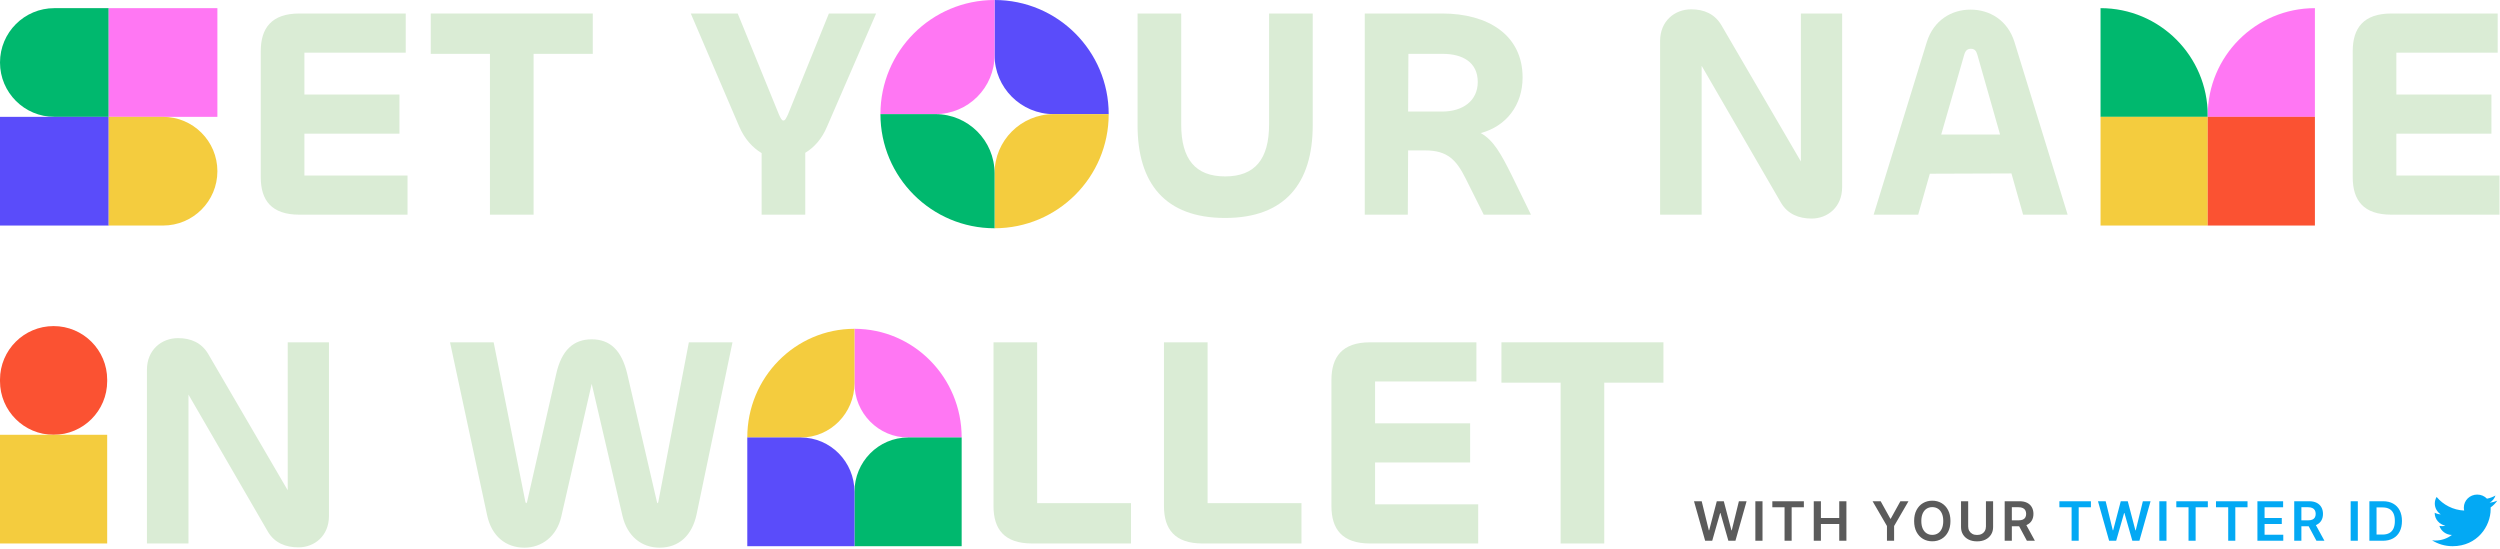
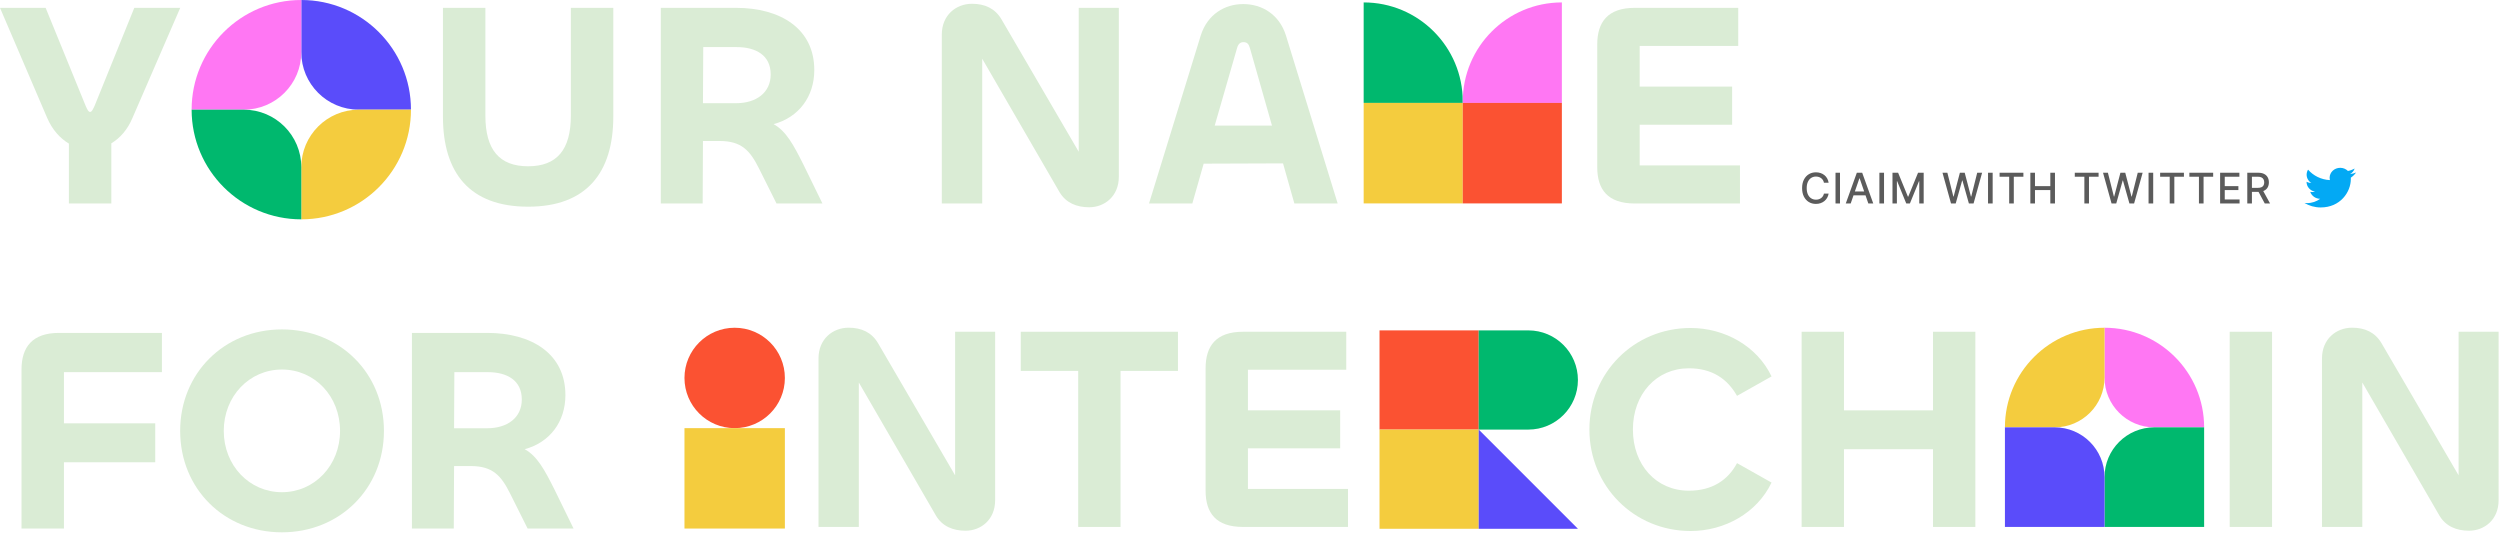
- <svg xmlns="http://www.w3.org/2000/svg" width="920" height="202" viewBox="0 0 920 202" fill="none">
-   <path d="M149.971 79V64.59H112.021V49.19H147.001V34.78H112.021V19.38H149.311V4.97H110.151C99.921 4.97 95.961 10.36 95.961 18.83V65.25C95.961 73.72 99.921 79 110.151 79H149.971Z" fill="#DAECD5" />
-   <path d="M218.139 4.97H158.519V19.82H180.299V79H196.359V19.82H218.139V4.97Z" fill="#DAECD5" />
-   <path d="M272.027 46.55C274.007 51.17 276.977 54.36 280.277 56.34V79H296.337V56.23C299.637 54.25 302.497 51.06 304.367 46.55L322.407 4.97H305.027L289.957 42.15C289.297 43.47 288.967 44.35 288.307 44.35C287.647 44.35 287.317 43.58 286.657 42.15L271.477 4.97H254.207L272.027 46.55Z" fill="#DAECD5" />
-   <path d="M450.853 80.21C472.853 80.21 483.083 67.45 483.083 46.11V4.97H467.023V45.78C467.023 58.65 461.743 64.92 450.853 64.92C439.963 64.92 434.683 58.65 434.683 45.78V4.97H418.623V46.11C418.623 67.45 428.743 80.21 450.853 80.21Z" fill="#DAECD5" />
-   <path d="M518.075 79L518.185 55.35H524.455C532.815 55.35 536.005 58.98 539.415 65.8L546.015 79H563.395L556.245 64.37C552.395 56.67 549.645 51.61 544.915 48.97C554.375 46.44 560.315 38.63 560.315 28.51C560.315 12.78 547.445 4.97 530.725 4.97H502.235V79H518.075ZM530.945 19.82C538.205 19.82 543.815 22.9 543.815 30.16C543.815 37.09 538.315 41.05 530.725 41.05H518.185L518.295 19.82H530.945Z" fill="#DAECD5" />
-   <path d="M626.206 79V24.22L655.466 74.71C657.886 78.78 661.956 80.43 666.686 80.43C672.516 80.43 677.906 76.25 677.906 68.88V4.97H662.726V59.42L633.466 9.26C631.046 5.19 627.196 3.43 622.356 3.43C616.306 3.43 610.916 7.72 610.916 15.09V79H626.206Z" fill="#DAECD5" />
-   <path d="M689.501 79H705.891L710.181 63.93L740.211 63.82L744.501 79H760.891L741.311 15.42C738.781 7.39 732.181 3.54 725.141 3.54C718.211 3.54 711.611 7.39 709.081 15.42L689.501 79ZM722.831 20.15C723.271 18.61 724.041 17.95 725.251 17.95C726.571 17.95 727.231 18.61 727.671 20.15L736.031 49.52H714.361L722.831 20.15Z" fill="#DAECD5" />
-   <path d="M919.812 79V64.59H881.862V49.19H916.842V34.78H881.862V19.38H919.152V4.97H879.992C869.762 4.97 865.802 10.36 865.802 18.83V65.25C865.802 73.72 869.762 79 879.992 79H919.812Z" fill="#DAECD5" />
-   <path d="M69.361 200V145.22L98.621 195.71C101.041 199.78 105.111 201.43 109.841 201.43C115.671 201.43 121.061 197.25 121.061 189.88V125.97H105.881V180.42L76.621 130.26C74.201 126.19 70.351 124.43 65.511 124.43C59.461 124.43 54.071 128.72 54.071 136.09V200H69.361Z" fill="#DAECD5" />
-   <path d="M179.247 189.55C180.897 197.36 186.177 201.54 192.997 201.54C199.377 201.54 204.877 197.36 206.527 190.21L217.747 141.26L229.077 189.88C230.837 197.36 236.117 201.54 242.717 201.54C249.867 201.54 254.707 197.03 256.357 189.22L269.557 125.97H253.497L242.277 184.6C242.167 184.93 242.167 185.15 242.057 185.15C241.837 185.15 241.837 185.04 241.727 184.6L230.837 137.63C228.747 128.72 224.347 124.87 217.747 124.87C211.147 124.87 206.637 128.72 204.657 137.74L193.987 184.6C193.877 185.04 193.767 185.15 193.657 185.15C193.547 185.15 193.437 185.04 193.327 184.6L181.667 125.97H165.607L179.247 189.55Z" fill="#DAECD5" />
-   <path d="M381.671 125.97H365.611V186.25C365.611 194.72 369.571 200 379.801 200H416.211V185.15H381.671V125.97Z" fill="#DAECD5" />
-   <path d="M444.399 125.97H428.339V186.25C428.339 194.72 432.299 200 442.529 200H478.939V185.15H444.399V125.97Z" fill="#DAECD5" />
-   <path d="M543.978 200V185.59H506.028V170.19H541.008V155.78H506.028V140.38H543.318V125.97H504.158C493.928 125.97 489.968 131.36 489.968 139.83V186.25C489.968 194.72 493.928 200 504.158 200H543.978Z" fill="#DAECD5" />
-   <path d="M612.146 125.97H552.526V140.82H574.306V200H590.366V140.82H612.146V125.97Z" fill="#DAECD5" />
-   <rect y="120" width="39.443" height="40" rx="19.721" fill="#FB5232" />
-   <rect y="160" width="39.443" height="40" fill="#F4CC3E" />
-   <path d="M773 3C794.784 3 812.444 20.66 812.444 42.444V43.001H773V3Z" fill="#00B86E" />
-   <path d="M812.445 42.444C812.445 20.66 830.105 3 851.889 3V43.001H812.445V42.444Z" fill="#FF77F3" />
-   <rect x="773" y="42.997" width="39.444" height="40.001" fill="#F4CC3E" />
-   <rect x="812.445" y="42.997" width="39.444" height="40.001" fill="#FB5232" />
-   <path d="M314.448 121C336.233 121 353.893 138.91 353.893 161.002H334.17C323.278 161.002 314.448 152.048 314.448 141.001V121Z" fill="#FF77F3" />
-   <path d="M314.448 180.999C314.448 169.953 323.278 160.998 334.17 160.998H353.893V201.001H314.448V180.999Z" fill="#00B86E" />
-   <path d="M275 161.002C275 138.91 292.66 121 314.445 121V141.001C314.445 152.048 305.615 161.002 294.722 161.002H275Z" fill="#F4CC3E" />
-   <path d="M275 160.998H294.722C305.615 160.998 314.445 169.953 314.445 180.999V201.001H275V160.998Z" fill="#5A4CFA" />
-   <path d="M408 42C408 18.804 389.196 0 366 0V20.25C366 32.262 375.738 42 387.75 42H408Z" fill="#5A4CFA" />
-   <path d="M408 42C408 65.196 389.196 84 366 84V63.75C366 51.738 375.738 42 387.75 42H408Z" fill="#F4CC3E" />
-   <path d="M324 42C324 18.804 342.804 0 366 0V20.25C366 32.262 356.262 42 344.25 42H324Z" fill="#FF77F3" />
-   <path d="M324 42C324 65.196 342.804 84 366 84V63.75C366 51.738 356.262 42 344.25 42H324Z" fill="#00B86E" />
-   <path d="M0 23C0 11.954 8.954 3 20 3H40V43H20C8.954 43 0 34.046 0 23Z" fill="#00B86E" />
-   <path d="M0 43H40V83H0V43Z" fill="#5A4CFA" />
-   <rect x="40" y="3" width="40" height="40" fill="#FF77F3" />
-   <path d="M40 43H60C71.046 43 80 51.954 80 63C80 74.046 71.046 83 60 83H40V43Z" fill="#F4CC3E" />
-   <path d="M627.496 199L623.391 184.455H626.224L628.845 195.143H628.98L631.778 184.455H634.357L637.162 195.151H637.29L639.911 184.455H642.744L638.639 199H636.04L633.128 188.794H633.014L630.095 199H627.496ZM648.606 184.455V199H645.971V184.455H648.606ZM652.22 186.663V184.455H663.826V186.663H659.33V199H656.716V186.663H652.22ZM667.463 199V184.455H670.098V190.612H676.838V184.455H679.48V199H676.838V192.821H670.098V199H667.463ZM689.112 184.455H692.088L695.646 190.889H695.788L699.347 184.455H702.322L697.031 193.574V199H694.403V193.574L689.112 184.455ZM717.765 191.727C717.765 193.295 717.472 194.637 716.885 195.754C716.302 196.867 715.507 197.719 714.498 198.311C713.495 198.903 712.356 199.199 711.082 199.199C709.809 199.199 708.667 198.903 707.659 198.311C706.655 197.714 705.86 196.86 705.273 195.747C704.69 194.63 704.399 193.29 704.399 191.727C704.399 190.16 704.69 188.82 705.273 187.707C705.86 186.59 706.655 185.735 707.659 185.143C708.667 184.552 709.809 184.256 711.082 184.256C712.356 184.256 713.495 184.552 714.498 185.143C715.507 185.735 716.302 186.59 716.885 187.707C717.472 188.82 717.765 190.16 717.765 191.727ZM715.116 191.727C715.116 190.624 714.943 189.694 714.598 188.936C714.257 188.174 713.783 187.598 713.177 187.21C712.571 186.817 711.873 186.621 711.082 186.621C710.291 186.621 709.593 186.817 708.987 187.21C708.381 187.598 707.905 188.174 707.559 188.936C707.219 189.694 707.048 190.624 707.048 191.727C707.048 192.83 707.219 193.763 707.559 194.526C707.905 195.283 708.381 195.858 708.987 196.251C709.593 196.64 710.291 196.834 711.082 196.834C711.873 196.834 712.571 196.64 713.177 196.251C713.783 195.858 714.257 195.283 714.598 194.526C714.943 193.763 715.116 192.83 715.116 191.727ZM730.826 184.455H733.461V193.957C733.461 194.999 733.214 195.915 732.722 196.706C732.234 197.497 731.548 198.115 730.662 198.56C729.777 199 728.742 199.22 727.559 199.22C726.37 199.22 725.333 199 724.448 198.56C723.562 198.115 722.876 197.497 722.388 196.706C721.9 195.915 721.657 194.999 721.657 193.957V184.455H724.291V193.737C724.291 194.343 724.424 194.883 724.689 195.357C724.959 195.83 725.338 196.202 725.826 196.472C726.313 196.737 726.891 196.869 727.559 196.869C728.226 196.869 728.804 196.737 729.291 196.472C729.784 196.202 730.163 195.83 730.428 195.357C730.693 194.883 730.826 194.343 730.826 193.737V184.455ZM737.724 199V184.455H743.179C744.296 184.455 745.234 184.649 745.992 185.037C746.754 185.425 747.329 185.97 747.717 186.67C748.11 187.366 748.307 188.179 748.307 189.107C748.307 190.039 748.108 190.849 747.71 191.536C747.317 192.217 746.737 192.745 745.97 193.119C745.203 193.489 744.261 193.673 743.144 193.673H739.259V191.486H742.788C743.442 191.486 743.977 191.396 744.394 191.216C744.81 191.031 745.118 190.764 745.317 190.413C745.52 190.058 745.622 189.623 745.622 189.107C745.622 188.59 745.52 188.15 745.317 187.786C745.113 187.416 744.803 187.137 744.386 186.947C743.97 186.753 743.432 186.656 742.774 186.656H740.359V199H737.724ZM745.239 192.409L748.84 199H745.899L742.362 192.409H745.239Z" fill="#5B5B5B" />
-   <path d="M757.854 186.663V184.455H769.459V186.663H764.963V199H762.35V186.663H757.854ZM776.157 199L772.052 184.455H774.886L777.507 195.143H777.642L780.44 184.455H783.018L785.824 195.151H785.951L788.572 184.455H791.406L787.301 199H784.701L781.79 188.794H781.676L778.757 199H776.157ZM797.268 184.455V199H794.633V184.455H797.268ZM800.882 186.663V184.455H812.487V186.663H807.992V199H805.378V186.663H800.882ZM815.485 186.663V184.455H827.09V186.663H822.595V199H819.981V186.663H815.485ZM830.728 199V184.455H840.188V186.663H833.363V190.612H839.698V192.821H833.363V196.791H840.245V199H830.728ZM844.276 199V184.455H849.731C850.848 184.455 851.786 184.649 852.543 185.037C853.305 185.425 853.881 185.97 854.269 186.67C854.662 187.366 854.858 188.179 854.858 189.107C854.858 190.039 854.66 190.849 854.262 191.536C853.869 192.217 853.289 192.745 852.522 193.119C851.755 193.489 850.813 193.673 849.695 193.673H845.81V191.486H849.34C849.993 191.486 850.528 191.396 850.945 191.216C851.362 191.031 851.67 190.764 851.868 190.413C852.072 190.058 852.174 189.623 852.174 189.107C852.174 188.59 852.072 188.15 851.868 187.786C851.665 187.416 851.355 187.137 850.938 186.947C850.521 186.753 849.984 186.656 849.326 186.656H846.911V199H844.276ZM851.79 192.409L855.391 199H852.451L848.914 192.409H851.79ZM867.68 184.455V199H865.045V184.455H867.68ZM876.862 199H871.933V184.455H876.962C878.406 184.455 879.646 184.746 880.683 185.328C881.725 185.906 882.525 186.737 883.084 187.821C883.642 188.905 883.922 190.203 883.922 191.713C883.922 193.228 883.64 194.53 883.077 195.619C882.518 196.708 881.711 197.544 880.655 198.126C879.604 198.709 878.339 199 876.862 199ZM874.568 196.72H876.734C877.747 196.72 878.593 196.536 879.27 196.166C879.947 195.792 880.456 195.236 880.797 194.497C881.138 193.754 881.308 192.826 881.308 191.713C881.308 190.6 881.138 189.677 880.797 188.943C880.456 188.205 879.952 187.653 879.284 187.288C878.621 186.919 877.797 186.734 876.812 186.734H874.568V196.72Z" fill="#03A9F4" />
-   <path d="M919 184.247C918.118 184.631 917.169 184.887 916.169 185.008C917.186 184.414 917.969 183.468 918.336 182.349C917.384 182.898 916.33 183.301 915.208 183.513C914.312 182.579 913.034 182 911.618 182C908.898 182 906.694 184.148 906.694 186.796C906.694 187.171 906.738 187.536 906.822 187.89C902.731 187.688 899.102 185.776 896.674 182.875C896.247 183.584 896.007 184.414 896.007 185.29C896.007 186.955 896.875 188.421 898.197 189.284C897.39 189.26 896.63 189.039 895.965 188.685C895.965 188.7 895.965 188.721 895.965 188.742C895.965 191.068 897.662 193.006 899.913 193.447C899.502 193.557 899.067 193.619 898.619 193.619C898.301 193.619 897.991 193.583 897.691 193.53C898.318 195.432 900.136 196.821 902.289 196.863C900.604 198.147 898.482 198.916 896.174 198.916C895.775 198.916 895.385 198.894 895 198.848C897.18 200.205 899.77 201 902.549 201C911.605 201 916.559 193.691 916.559 187.35C916.559 187.142 916.552 186.935 916.542 186.731C917.509 186.06 918.342 185.214 919 184.247Z" fill="#03A9F4" />
+ <svg xmlns="http://www.w3.org/2000/svg" width="946" height="202" viewBox="0 0 946 202" fill="none">
+   <path d="M691.953 69.148H690.18C690.112 68.769 689.985 68.436 689.8 68.148C689.614 67.86 689.387 67.615 689.118 67.415C688.849 67.214 688.548 67.062 688.214 66.96C687.885 66.858 687.534 66.807 687.163 66.807C686.493 66.807 685.892 66.975 685.362 67.312C684.836 67.65 684.419 68.144 684.112 68.796C683.809 69.447 683.657 70.242 683.657 71.182C683.657 72.129 683.809 72.928 684.112 73.579C684.419 74.231 684.837 74.724 685.368 75.057C685.898 75.39 686.495 75.557 687.157 75.557C687.525 75.557 687.873 75.508 688.203 75.409C688.536 75.307 688.837 75.157 689.106 74.96C689.375 74.763 689.603 74.523 689.788 74.239C689.978 73.951 690.108 73.621 690.18 73.25L691.953 73.256C691.858 73.828 691.675 74.354 691.402 74.835C691.133 75.312 690.786 75.725 690.362 76.074C689.942 76.419 689.461 76.686 688.919 76.875C688.377 77.064 687.786 77.159 687.146 77.159C686.139 77.159 685.241 76.921 684.453 76.443C683.665 75.962 683.044 75.275 682.589 74.381C682.139 73.487 681.913 72.421 681.913 71.182C681.913 69.939 682.14 68.873 682.595 67.983C683.05 67.089 683.671 66.403 684.459 65.926C685.247 65.445 686.142 65.204 687.146 65.204C687.764 65.204 688.339 65.294 688.873 65.472C689.411 65.646 689.894 65.903 690.322 66.244C690.75 66.581 691.104 66.994 691.385 67.483C691.665 67.968 691.854 68.523 691.953 69.148ZM696.256 65.364V77H694.557V65.364H696.256ZM700.301 77H698.437L702.625 65.364H704.653L708.841 77H706.977L703.687 67.477H703.597L700.301 77ZM700.614 72.443H706.659V73.921H700.614V72.443ZM712.917 65.364V77H711.161V65.364H712.917ZM716.114 65.364H718.244L721.949 74.409H722.085L725.79 65.364H727.921V77H726.25V68.579H726.142L722.71 76.983H721.324L717.892 68.574H717.784V77H716.114V65.364ZM738.266 77L735.039 65.364H736.885L739.152 74.375H739.26L741.618 65.364H743.448L745.806 74.381H745.914L748.175 65.364H750.027L746.794 77H745.027L742.578 68.284H742.488L740.039 77H738.266ZM754.024 65.364V77H752.268V65.364H754.024ZM756.647 66.875V65.364H765.652V66.875H762.022V77H760.272V66.875H756.647ZM768.283 77V65.364H770.038V70.421H775.839V65.364H777.601V77H775.839V71.926H770.038V77H768.283ZM785.098 66.875V65.364H794.104V66.875H790.473V77H788.723V66.875H785.098ZM799.012 77L795.785 65.364H797.632L799.899 74.375H800.007L802.364 65.364H804.194L806.552 74.381H806.66L808.921 65.364H810.774L807.541 77H805.774L803.325 68.284H803.234L800.785 77H799.012ZM814.77 65.364V77H813.014V65.364H814.77ZM817.393 66.875V65.364H826.399V66.875H822.768V77H821.018V66.875H817.393ZM828.455 66.875V65.364H837.461V66.875H833.83V77H832.08V66.875H828.455ZM840.091 77V65.364H847.386V66.875H841.846V70.421H847.005V71.926H841.846V75.489H847.454V77H840.091ZM850.371 77V65.364H854.519C855.421 65.364 856.169 65.519 856.763 65.829C857.362 66.14 857.809 66.57 858.104 67.119C858.4 67.665 858.547 68.296 858.547 69.011C858.547 69.724 858.398 70.35 858.099 70.892C857.803 71.43 857.356 71.849 856.758 72.148C856.163 72.447 855.415 72.597 854.513 72.597H851.371V71.085H854.354C854.922 71.085 855.385 71.004 855.741 70.841C856.1 70.678 856.364 70.441 856.53 70.131C856.697 69.82 856.78 69.447 856.78 69.011C856.78 68.572 856.695 68.191 856.525 67.869C856.358 67.547 856.095 67.301 855.735 67.131C855.379 66.956 854.911 66.869 854.332 66.869H852.127V77H850.371ZM856.116 71.75L858.991 77H856.991L854.172 71.75H856.116Z" fill="#5B5B5B" />
+   <path d="M891.544 65.274C890.826 65.577 890.054 65.779 889.24 65.875C890.067 65.406 890.704 64.659 891.003 63.776C890.229 64.209 889.37 64.527 888.457 64.694C887.728 63.957 886.688 63.5 885.535 63.5C883.322 63.5 881.527 65.195 881.527 67.286C881.527 67.582 881.564 67.87 881.632 68.15C878.302 67.991 875.348 66.481 873.372 64.191C873.025 64.751 872.83 65.406 872.83 66.098C872.83 67.412 873.535 68.569 874.612 69.251C873.955 69.232 873.336 69.057 872.795 68.778C872.795 68.789 872.795 68.806 872.795 68.822C872.795 70.659 874.177 72.189 876.008 72.537C875.674 72.624 875.32 72.673 874.955 72.673C874.697 72.673 874.444 72.645 874.2 72.603C874.71 74.104 876.19 75.201 877.943 75.234C876.571 76.247 874.844 76.855 872.965 76.855C872.641 76.855 872.323 76.837 872.01 76.801C873.785 77.872 875.892 78.5 878.154 78.5C885.525 78.5 889.557 72.73 889.557 67.724C889.557 67.56 889.551 67.396 889.543 67.235C890.33 66.705 891.008 66.037 891.544 65.274Z" fill="#03A9F4" />
+   <path d="M516.01 0.916C536.72 0.916 553.509 17.705 553.509 38.415V38.945H516.01V0.916Z" fill="#00B86E" />
+   <path d="M553.511 38.415C553.511 17.705 570.3 0.916 591.01 0.916V38.945H553.511V38.415Z" fill="#FF77F3" />
+   <rect x="516.01" y="38.941" width="37.499" height="38.029" fill="#F4CC3E" />
+   <rect x="553.511" y="38.941" width="37.499" height="38.029" fill="#FB5232" />
+   <path d="M155.51 41.5C155.51 18.58 136.93 0 114.01 0V19.75C114.01 31.762 123.748 41.5 135.76 41.5H155.51Z" fill="#5A4CFA" />
+   <path d="M155.51 41.5C155.51 64.42 136.93 83 114.01 83V63.25C114.01 51.238 123.748 41.5 135.76 41.5H155.51Z" fill="#F4CC3E" />
+   <path d="M72.51 41.5C72.51 18.58 91.09 0 114.01 0V19.75C114.01 31.762 104.272 41.5 92.26 41.5H72.51Z" fill="#FF77F3" />
+   <path d="M72.51 41.5C72.51 64.42 91.09 83 114.01 83V63.25C114.01 51.238 104.272 41.5 92.26 41.5H72.51Z" fill="#00B86E" />
+   <path d="M17.82 44.55C19.8 49.17 22.77 52.36 26.07 54.34V77H42.13V54.23C45.43 52.25 48.29 49.06 50.16 44.55L68.2 2.97H50.82L35.75 40.15C35.09 41.47 34.76 42.35 34.1 42.35C33.44 42.35 33.11 41.58 32.45 40.15L17.27 2.97H0L17.82 44.55Z" fill="#DAECD5" />
+   <path d="M199.842 78.21C221.842 78.21 232.072 65.45 232.072 44.11V2.97H216.012V43.78C216.012 56.65 210.732 62.92 199.842 62.92C188.952 62.92 183.672 56.65 183.672 43.78V2.97H167.612V44.11C167.612 65.45 177.732 78.21 199.842 78.21Z" fill="#DAECD5" />
+   <path d="M265.889 77L265.999 53.35H272.269C280.629 53.35 283.819 56.98 287.229 63.8L293.829 77H311.209L304.059 62.37C300.209 54.67 297.459 49.61 292.729 46.97C302.189 44.44 308.129 36.63 308.129 26.51C308.129 10.78 295.259 2.97 278.539 2.97H250.049V77H265.889ZM278.759 17.82C286.019 17.82 291.629 20.9 291.629 28.16C291.629 35.09 286.129 39.05 278.539 39.05H265.999L266.109 17.82H278.759Z" fill="#DAECD5" />
+   <path d="M371.668 77V22.22L400.928 72.71C403.348 76.78 407.418 78.43 412.148 78.43C417.978 78.43 423.368 74.25 423.368 66.88V2.97H408.188V57.42L378.928 7.26C376.508 3.19 372.658 1.43 367.818 1.43C361.768 1.43 356.378 5.72 356.378 13.09V77H371.668Z" fill="#DAECD5" />
+   <path d="M434.787 77H451.177L455.467 61.93L485.497 61.82L489.787 77H506.177L486.597 13.42C484.067 5.39 477.467 1.54 470.427 1.54C463.497 1.54 456.897 5.39 454.367 13.42L434.787 77ZM468.117 18.15C468.557 16.61 469.327 15.95 470.537 15.95C471.857 15.95 472.517 16.61 472.957 18.15L481.317 47.52H459.647L468.117 18.15Z" fill="#DAECD5" />
+   <path d="M658.406 77V62.59H620.456V47.19H655.436V32.78H620.456V17.38H657.746V2.97H618.586C608.356 2.97 604.396 8.36 604.396 16.83V63.25C604.396 71.72 608.356 77 618.586 77H658.406Z" fill="#DAECD5" />
+   <path d="M24.2 200V174.92H58.74V160.18H24.2V140.82H61.27V125.97H22.33C12.21 125.97 8.14 131.36 8.14 139.83V200H24.2Z" fill="#DAECD5" />
+   <path d="M106.673 201.43C128.562 201.43 145.283 184.93 145.283 163.04C145.283 141.26 128.673 124.65 106.673 124.65C84.782 124.65 68.172 141.26 68.172 163.04C68.172 184.93 84.782 201.43 106.673 201.43ZM106.673 186.25C94.353 186.25 84.672 176.13 84.672 163.04C84.672 149.95 94.353 139.83 106.673 139.83C119.103 139.83 128.673 149.95 128.673 163.04C128.673 176.13 118.993 186.25 106.673 186.25Z" fill="#DAECD5" />
+   <path d="M171.711 200L171.821 176.35H178.091C186.451 176.35 189.641 179.98 193.051 186.8L199.651 200H217.031L209.881 185.37C206.031 177.67 203.281 172.61 198.551 169.97C208.011 167.44 213.951 159.63 213.951 149.51C213.951 133.78 201.081 125.97 184.361 125.97H155.871V200H171.711ZM184.581 140.82C191.841 140.82 197.451 143.9 197.451 151.16C197.451 158.09 191.951 162.05 184.361 162.05H171.821L171.931 140.82H184.581Z" fill="#DAECD5" />
+   <path d="M324.979 199.395V144.742L354.171 195.115C356.585 199.176 360.646 200.822 365.365 200.822C371.182 200.822 376.559 196.651 376.559 189.299V125.536H361.414V179.86L332.222 129.817C329.808 125.756 325.966 124 321.138 124C315.102 124 309.724 128.28 309.724 135.633V199.395H324.979Z" fill="#DAECD5" />
+   <path d="M445.739 125.536H386.257V140.352H407.987V199.395H424.009V140.352H445.739V125.536Z" fill="#DAECD5" />
+   <path d="M510.082 199.395V185.018H472.219V169.654H507.118V155.277H472.219V139.913H509.423V125.536H470.354C460.147 125.536 456.197 130.914 456.197 139.364V185.677C456.197 194.127 460.147 199.395 470.354 199.395H510.082Z" fill="#DAECD5" />
+   <path d="M639.731 200.932C652.571 200.932 664.863 194.127 670.35 182.604L657.29 175.251C653.888 181.616 647.962 185.677 639.073 185.677C626.671 185.677 617.892 175.91 617.892 162.521C617.892 149.132 626.781 139.364 639.073 139.364C647.962 139.364 653.669 143.425 657.29 149.79L670.35 142.437C664.863 130.914 652.571 124.11 639.731 124.11C618.221 124.11 601.43 141.12 601.43 162.521C601.43 183.921 618.221 200.932 639.731 200.932Z" fill="#DAECD5" />
+   <path d="M697.76 199.395V169.983H731.452V199.395H747.475V125.536H731.452V155.277H697.76V125.536H681.737V199.395H697.76Z" fill="#DAECD5" />
+   <path d="M843.719 125.536V199.395H859.742V125.536H843.719Z" fill="#DAECD5" />
+   <path d="M893.894 199.395V144.742L923.086 195.115C925.5 199.176 929.561 200.822 934.28 200.822C940.097 200.822 945.474 196.651 945.474 189.299V125.536H930.329V179.86L901.137 129.817C898.723 125.756 894.882 124 890.053 124C884.017 124 878.639 128.28 878.639 135.633V199.395H893.894Z" fill="#DAECD5" />
+   <path d="M522.01 125.018H559.547V162.555H522.01V125.018Z" fill="#FB5232" />
+   <path d="M522.01 162.554H559.547V200.091H522.01V162.554Z" fill="#F4CC3E" />
+   <path d="M559.548 125.018H578.317C588.682 125.018 597.085 133.421 597.085 143.786C597.085 154.152 588.682 162.555 578.317 162.555H559.548V125.018Z" fill="#00B86E" />
+   <path d="M559.548 162.554L597.085 200.091H559.548V162.554Z" fill="#5A4CFA" />
+   <path d="M796.354 124.018C817.169 124.018 834.044 140.892 834.044 161.707H815.199C804.791 161.707 796.354 153.27 796.354 142.862V124.018Z" fill="#FF77F3" />
+   <path d="M796.354 180.551C796.354 170.143 804.791 161.706 815.199 161.706H834.044V199.396H796.354V180.551Z" fill="#00B86E" />
+   <path d="M758.664 161.707C758.664 140.892 775.538 124.018 796.353 124.018V142.862C796.353 153.27 787.916 161.707 777.508 161.707H758.664Z" fill="#F4CC3E" />
+   <path d="M758.664 161.706H777.508C787.916 161.706 796.353 170.143 796.353 180.551V199.396H758.664V161.706Z" fill="#5A4CFA" />
+   <rect x="259.005" y="124.019" width="37.992" height="37.992" rx="18.996" fill="#FB5232" />
+   <rect x="259.005" y="162.01" width="37.992" height="37.992" fill="#F4CC3E" />
</svg>
